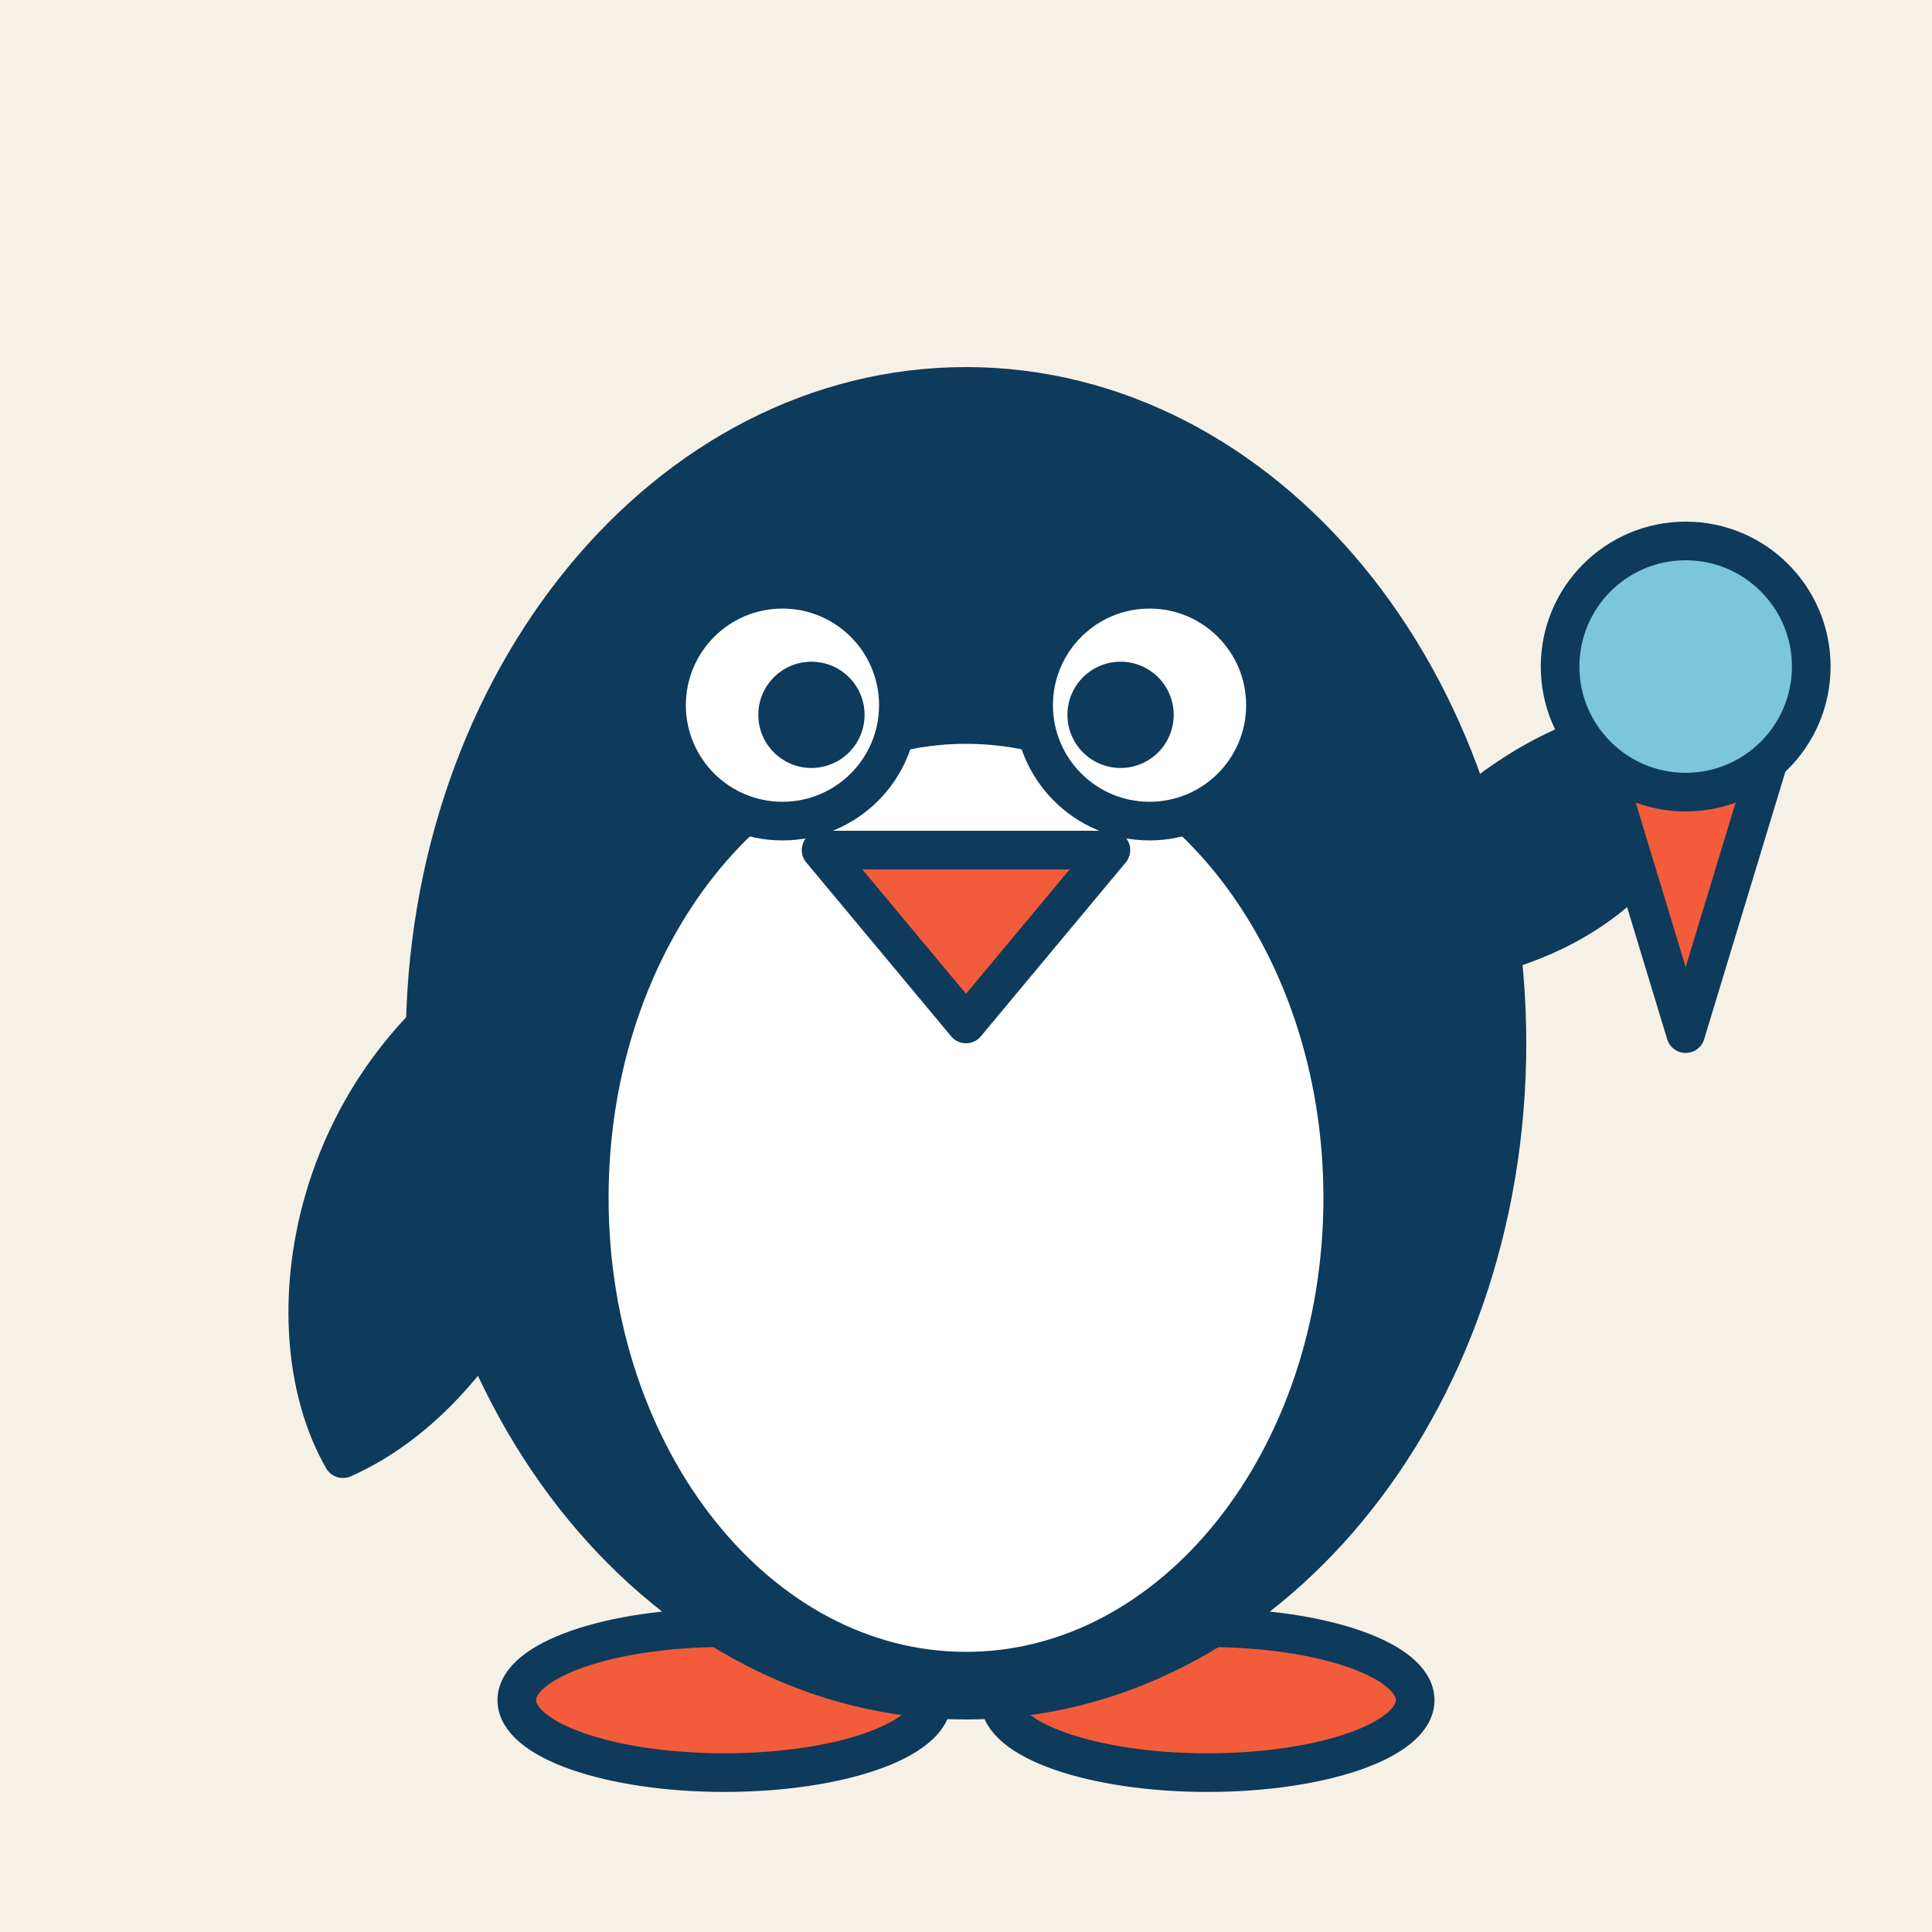
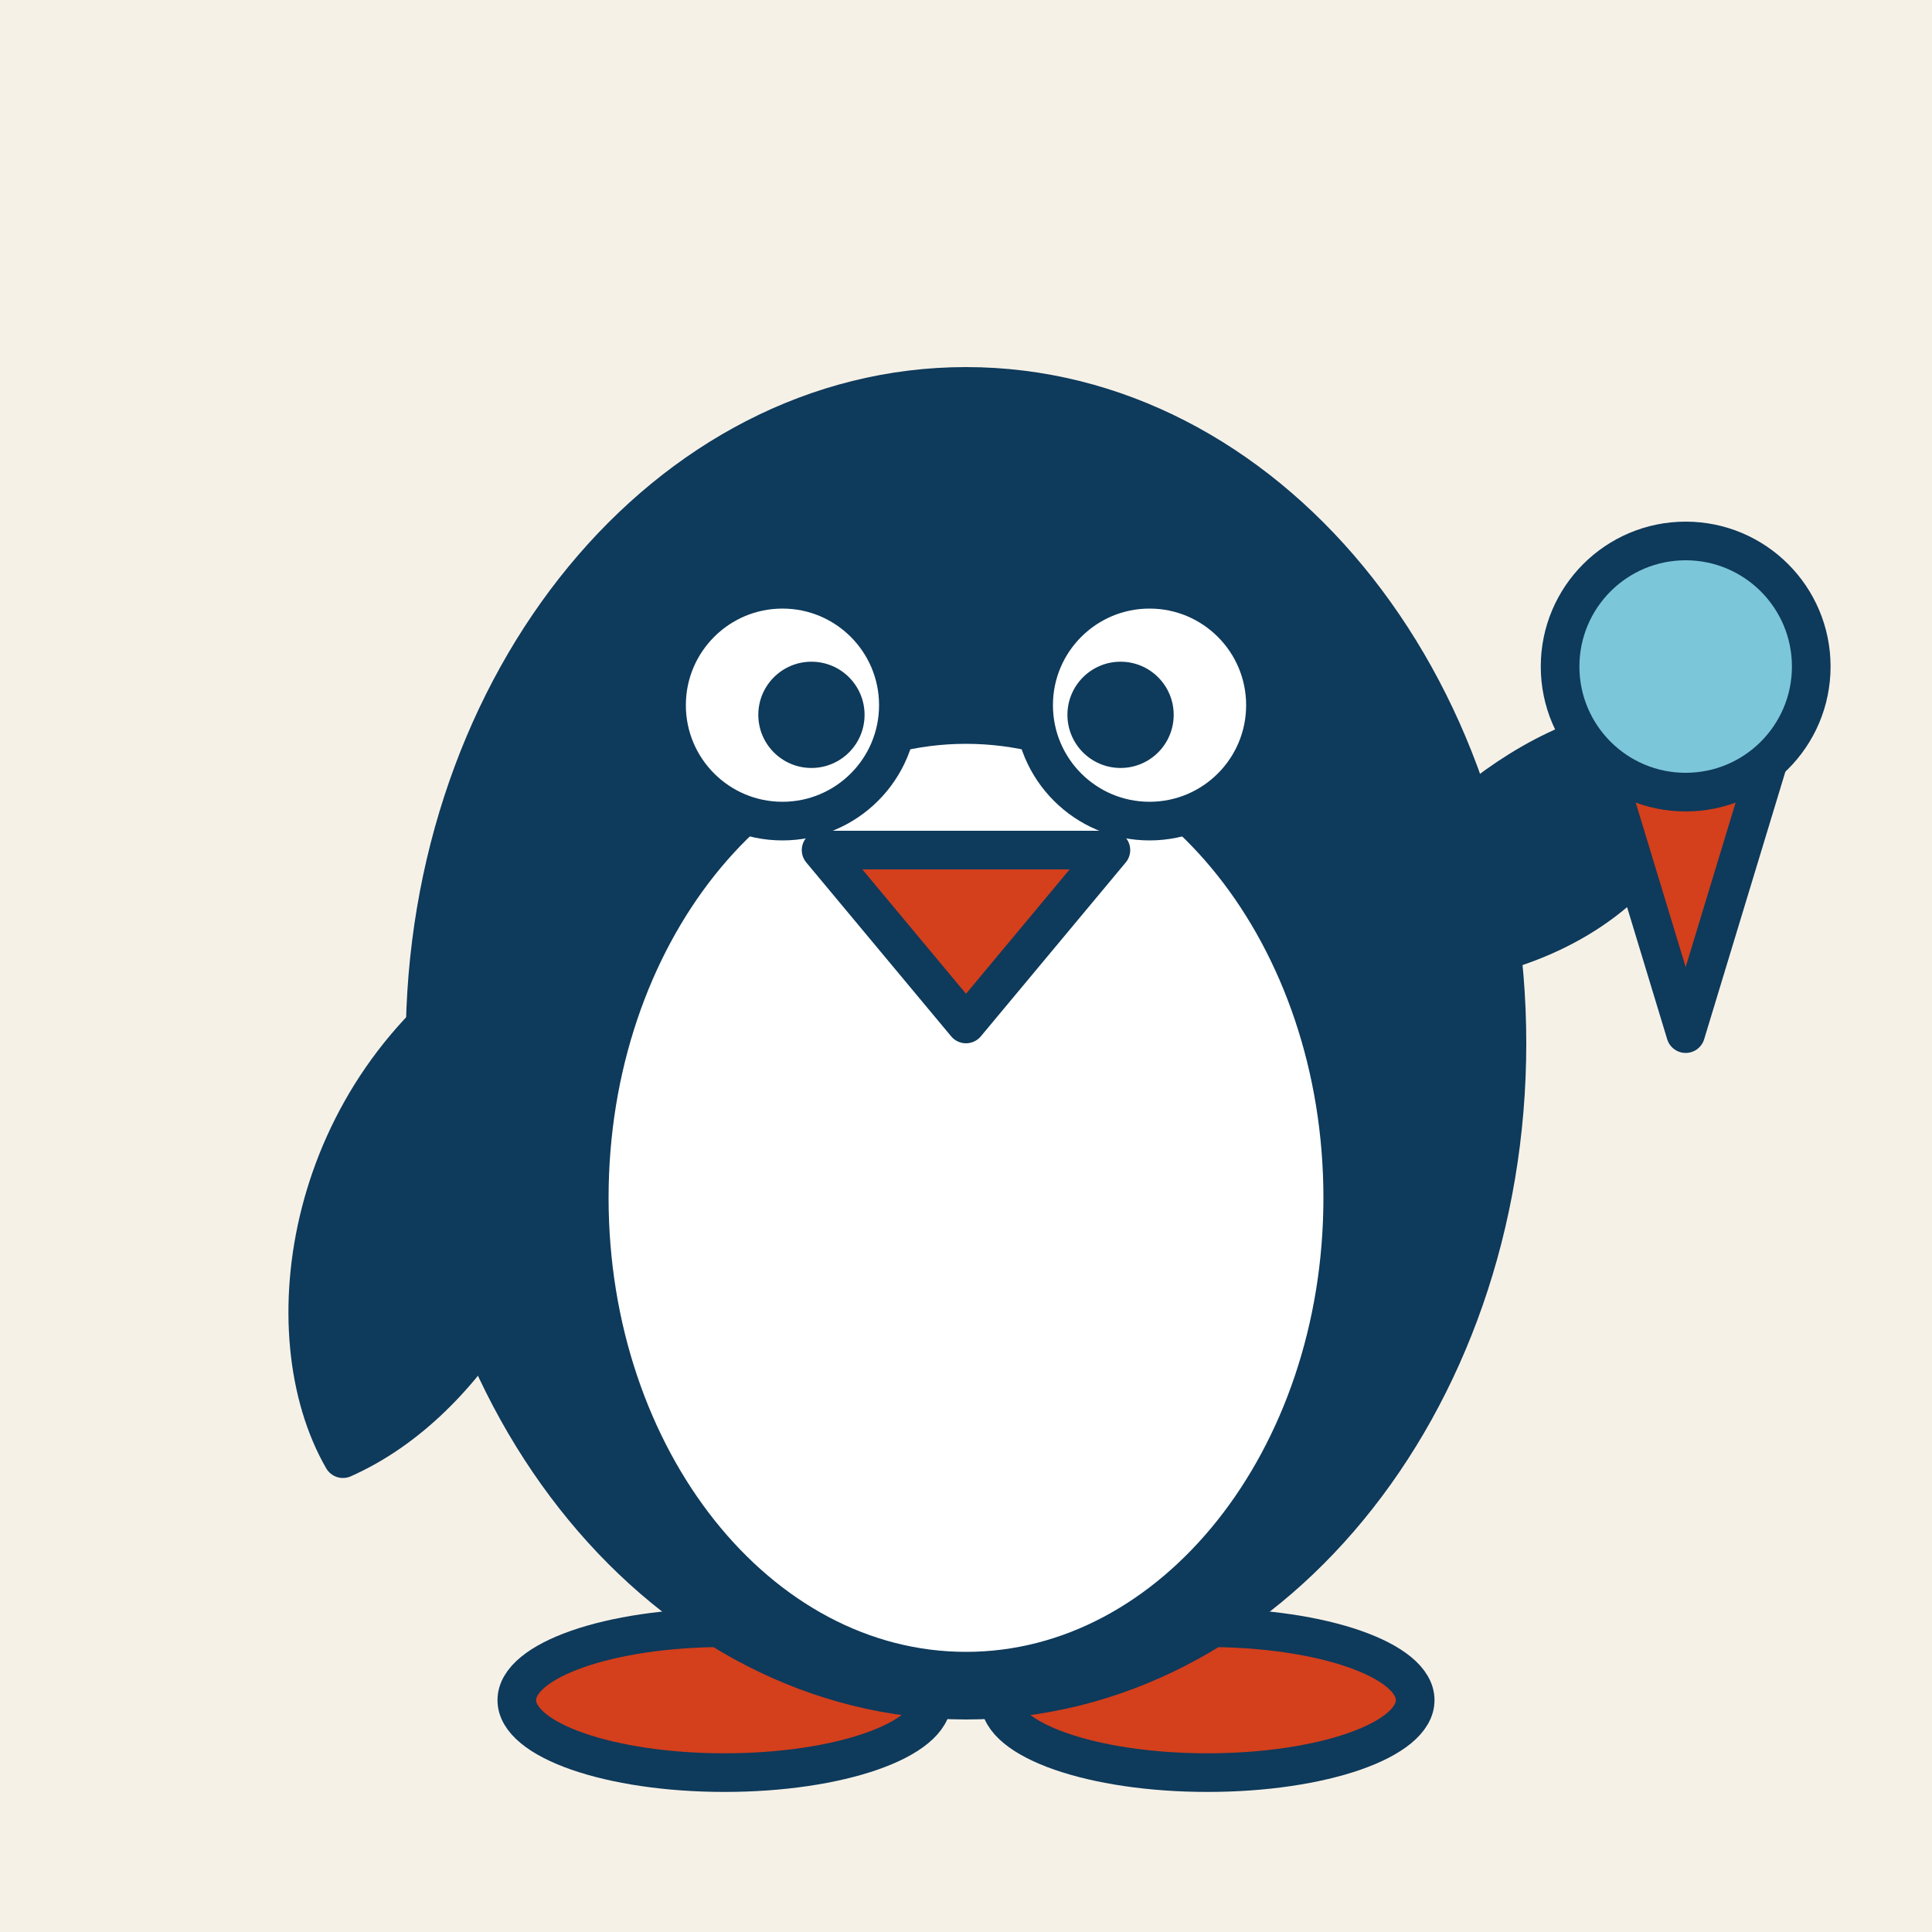
<svg xmlns="http://www.w3.org/2000/svg" viewBox="0 0 800 800" role="img" aria-label="Pip desenat în stilul referinței">
  <rect width="800" height="800" fill="#F6F1E7" />
  <g stroke="#0E3A5B" stroke-width="16" stroke-linejoin="round" stroke-linecap="round">
-     <ellipse cx="300" cy="704" rx="86" ry="30" fill="#F25C3B" />
-     <ellipse cx="500" cy="704" rx="86" ry="30" fill="#F25C3B" />
+     <ellipse cx="300" cy="704" rx="86" ry="30" fill="#D43F1C" />
+     <ellipse cx="500" cy="704" rx="86" ry="30" fill="#D43F1C" />
    <path d="M206 400 C126 452 112 552 142 604 C196 580 232 512 240 448 Z" fill="#0E3A5B" />
    <path d="M592 400 C660 392 700 352 704 300 C652 292 592 336 560 392 Z" fill="#0E3A5B" />
    <ellipse cx="400" cy="432" rx="224" ry="272" fill="#0E3A5B" />
    <ellipse cx="400" cy="496" rx="156" ry="196" fill="#FFFFFF" />
    <circle cx="324" cy="292" r="48" fill="#FFFFFF" />
    <circle cx="476" cy="292" r="48" fill="#FFFFFF" />
-     <path d="M340 352 L460 352 L400 424 Z" fill="#F25C3B" />
-     <path d="M664 316 L732 316 L698 428 Z" fill="#F25C3B" />
+     <path d="M340 352 L460 352 L400 424 Z" fill="#D43F1C" />
+     <path d="M664 316 L732 316 L698 428 Z" fill="#D43F1C" />
    <circle cx="698" cy="276" r="52" fill="#7CC6D9" />
  </g>
  <circle cx="336" cy="296" r="22" fill="#0E3A5B" />
  <circle cx="464" cy="296" r="22" fill="#0E3A5B" />
</svg>
